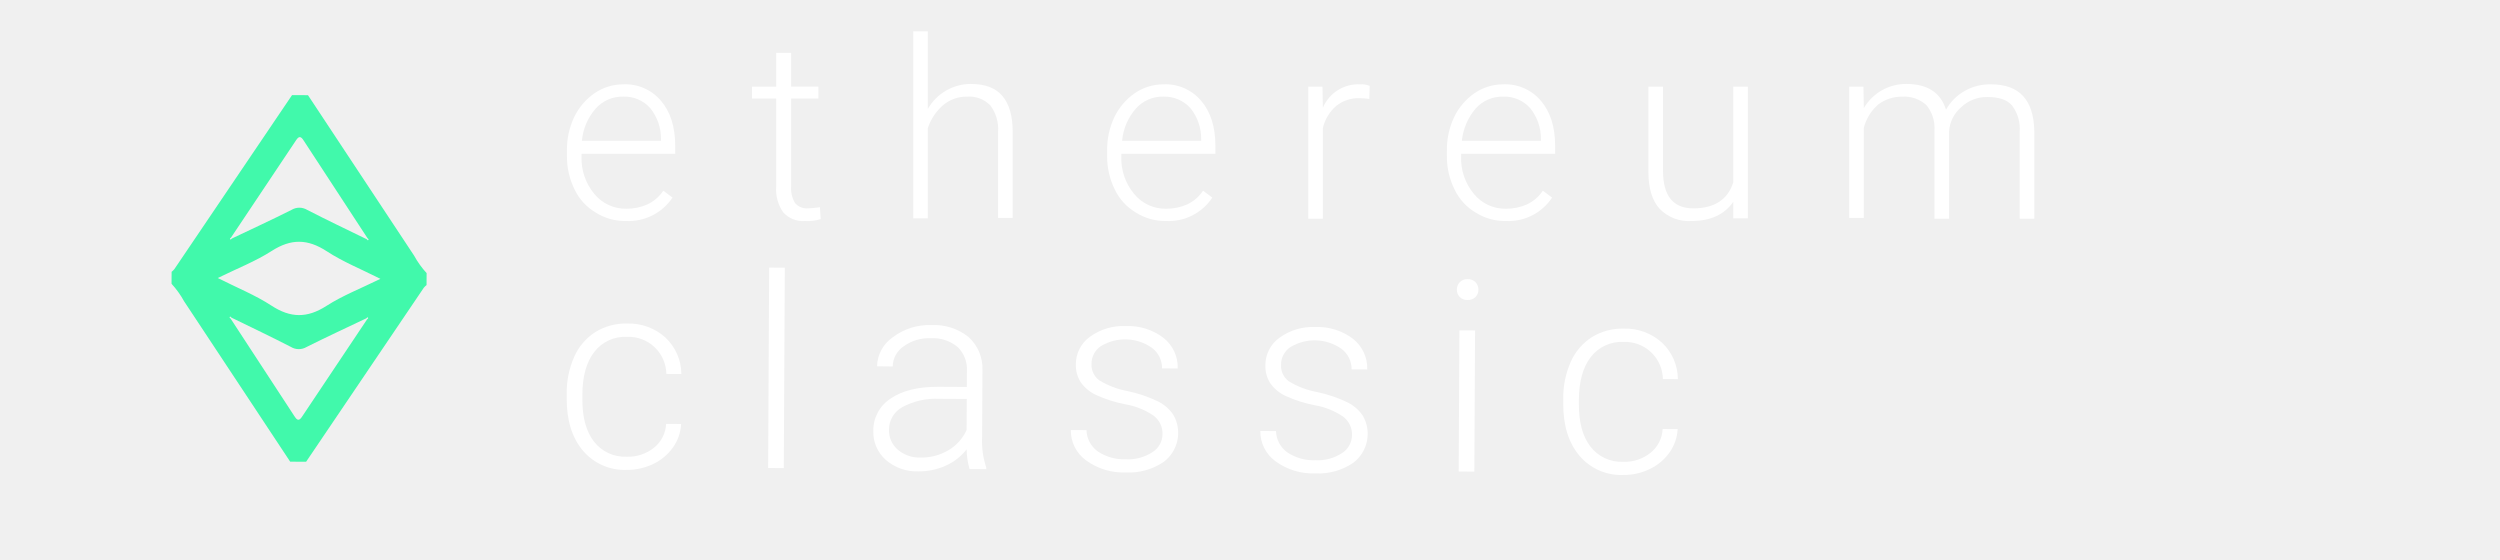
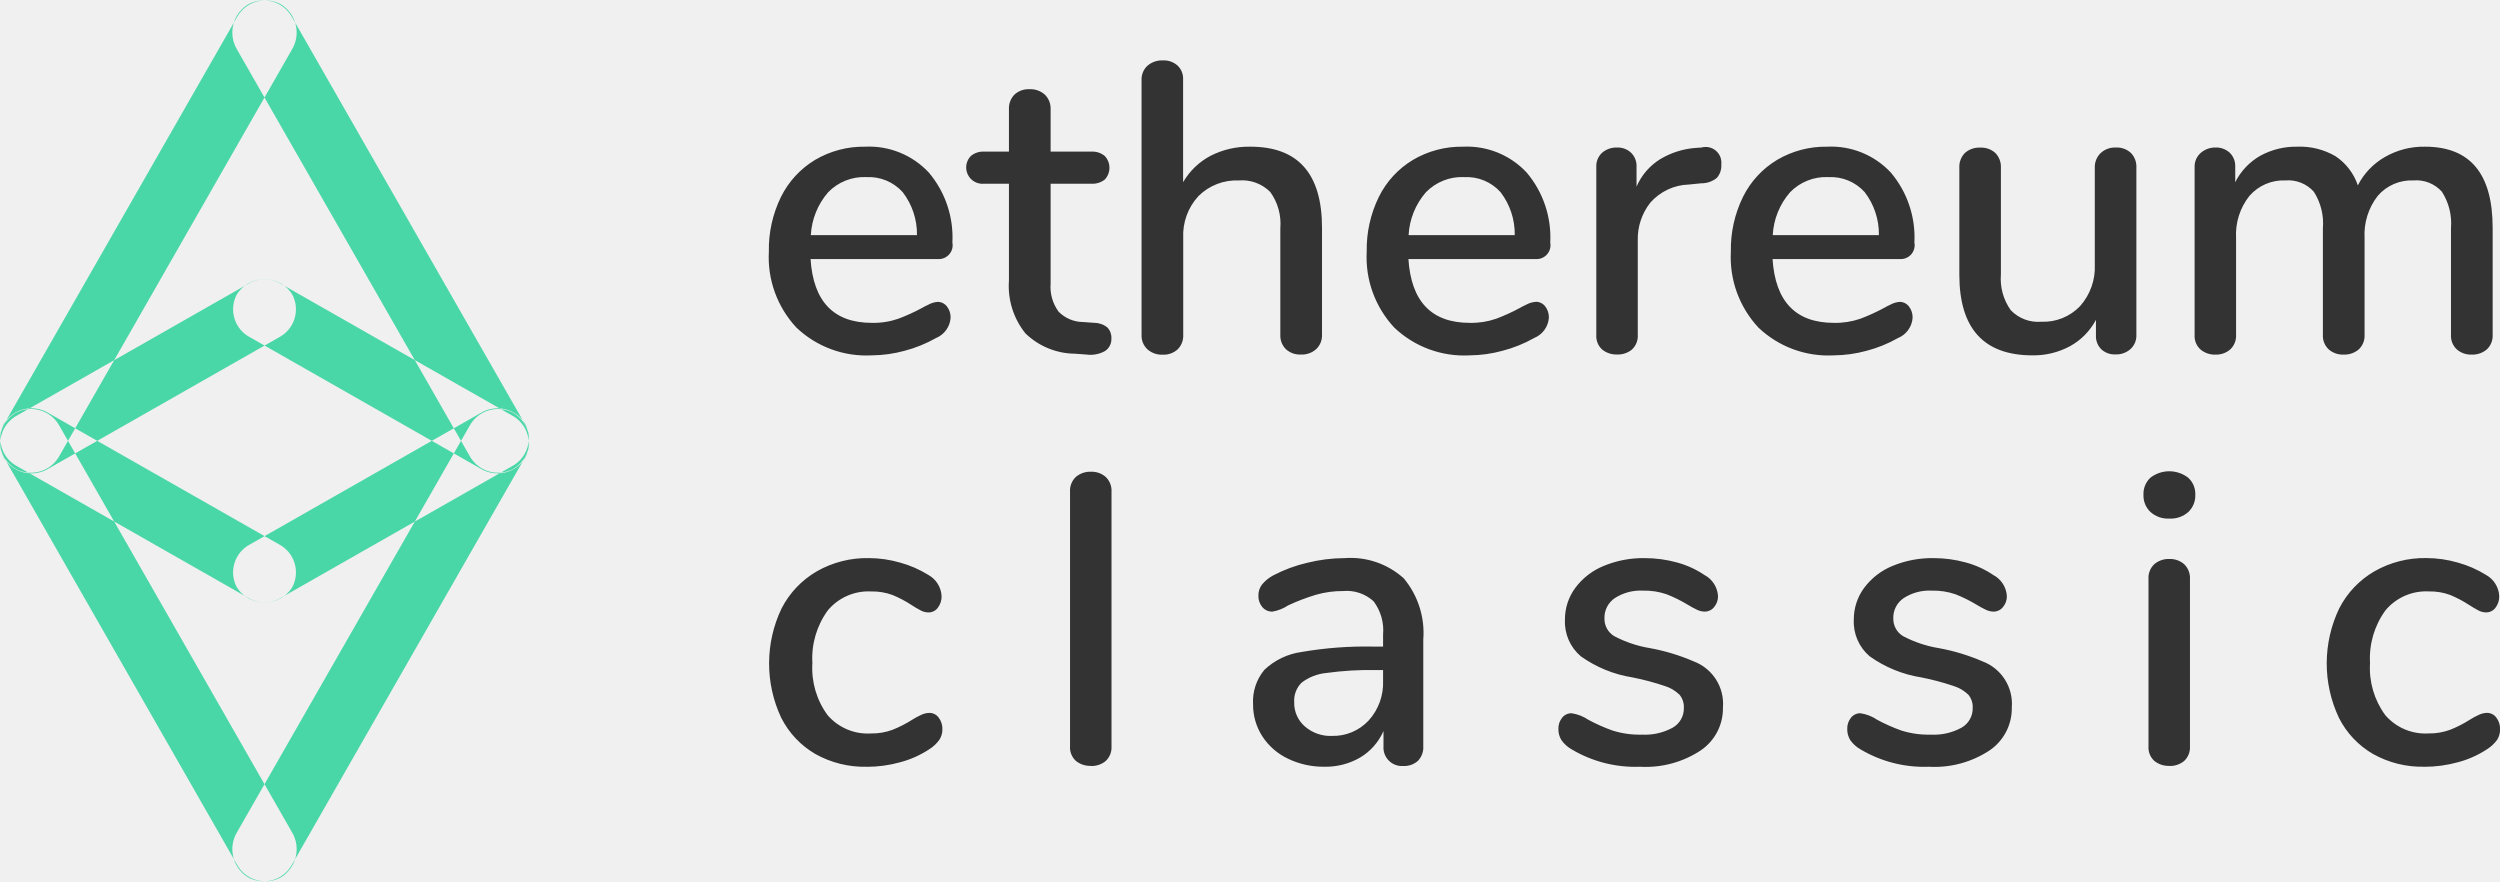
- <svg xmlns="http://www.w3.org/2000/svg" id="Layer_1" data-name="Layer 1" viewBox="0 0 473.958 106">
-   <defs>
-     <style>.cls-1{fill:#fff;}.cls-2{fill:#41f9ab;}</style>
-   </defs>
-   <path class="cls-1" d="M118.69,41.9a10.379,10.379,0,0,1-5.751-1.6,10.136,10.136,0,0,1-4-4.367,13.9,13.9,0,0,1-1.455-6.26V28.654a14.357,14.357,0,0,1,1.382-6.478,11.729,11.729,0,0,1,3.858-4.512,9.6,9.6,0,0,1,5.386-1.675,8.822,8.822,0,0,1,7.206,3.13c1.747,2.038,2.693,4.877,2.693,8.516v1.529h-17.76v.509a10.509,10.509,0,0,0,2.4,7.06,7.658,7.658,0,0,0,6.114,2.839,9.711,9.711,0,0,0,3.931-.8,7.41,7.41,0,0,0,3.057-2.62l1.747,1.31A10.035,10.035,0,0,1,118.69,41.9Zm-.51-23.582a6.73,6.73,0,0,0-5.241,2.256,10.731,10.731,0,0,0-2.62,6.114h14.994V26.4a9.171,9.171,0,0,0-2.038-5.9A6.5,6.5,0,0,0,118.18,18.319Z" />
-   <path class="cls-1" d="M149.987,10.021v6.4h5.168v2.257h-5.168V35.35a5.389,5.389,0,0,0,.728,3.13A2.928,2.928,0,0,0,153.19,39.5a18.653,18.653,0,0,0,2.256-.218l.146,2.256a8.3,8.3,0,0,1-2.984.364,5.012,5.012,0,0,1-4.149-1.674,7.644,7.644,0,0,1-1.31-4.877V18.683h-4.586V16.426h4.586v-6.4Z" />
-   <path class="cls-1" d="M175.9,20.648a9.453,9.453,0,0,1,3.494-3.494,9.279,9.279,0,0,1,4.658-1.237c2.693,0,4.658.728,5.968,2.256s1.965,3.785,1.965,6.769V41.319h-2.765v-16.3a7.518,7.518,0,0,0-1.456-5.022,5.549,5.549,0,0,0-4.44-1.674,6.857,6.857,0,0,0-4.513,1.6,9.844,9.844,0,0,0-2.911,4.367V41.392h-2.766V5.945H175.9v14.7Z" />
-   <path class="cls-1" d="M221.1,41.9a10.373,10.373,0,0,1-5.75-1.6,10.139,10.139,0,0,1-4-4.367,13.9,13.9,0,0,1-1.455-6.26V28.654a14.344,14.344,0,0,1,1.383-6.478,11.718,11.718,0,0,1,3.857-4.512,9.606,9.606,0,0,1,5.386-1.675,8.822,8.822,0,0,1,7.206,3.13c1.747,2.038,2.693,4.877,2.693,8.516v1.529H212.583v.509a10.5,10.5,0,0,0,2.4,7.06,7.656,7.656,0,0,0,6.114,2.839,9.706,9.706,0,0,0,3.93-.8,7.4,7.4,0,0,0,3.057-2.62l1.747,1.31A9.907,9.907,0,0,1,221.1,41.9Zm-.51-23.582a6.728,6.728,0,0,0-5.24,2.256,10.725,10.725,0,0,0-2.621,6.114h14.994V26.4a9.171,9.171,0,0,0-2.038-5.9A6.606,6.606,0,0,0,220.589,18.319Z" />
-   <path class="cls-1" d="M259.6,18.755a15.517,15.517,0,0,0-1.892-.145,6.721,6.721,0,0,0-4.367,1.455,7.886,7.886,0,0,0-2.548,4.222V41.464h-2.766V16.426h2.693l.073,4a7.29,7.29,0,0,1,7.06-4.44,4.116,4.116,0,0,1,1.82.292Z" />
-   <path class="cls-1" d="M285.514,41.9a10.373,10.373,0,0,1-5.75-1.6,10.13,10.13,0,0,1-4-4.367,13.888,13.888,0,0,1-1.456-6.26V28.654a14.358,14.358,0,0,1,1.383-6.478,11.718,11.718,0,0,1,3.857-4.512,9.606,9.606,0,0,1,5.387-1.675,8.82,8.82,0,0,1,7.2,3.13c1.747,2.038,2.693,4.877,2.693,8.516v1.529H277v.509a10.509,10.509,0,0,0,2.4,7.06,7.656,7.656,0,0,0,6.114,2.839,9.7,9.7,0,0,0,3.93-.8,7.4,7.4,0,0,0,3.057-2.62l1.747,1.31A9.906,9.906,0,0,1,285.514,41.9ZM285,18.319a6.729,6.729,0,0,0-5.24,2.256,11.225,11.225,0,0,0-2.62,6.114h14.993V26.4a9.165,9.165,0,0,0-2.038-5.9A6.5,6.5,0,0,0,285,18.319Z" />
-   <path class="cls-1" d="M328.6,38.262c-1.674,2.4-4.294,3.639-7.934,3.639a7.681,7.681,0,0,1-6.041-2.329c-1.383-1.529-2.111-3.858-2.111-6.842v-16.3h2.766v15.94c0,4.731,1.893,7.133,5.75,7.133,4,0,6.551-1.674,7.57-4.949V16.426h2.766V41.392H328.6Z" />
-   <path class="cls-1" d="M353.277,16.426l.073,4.076a9.247,9.247,0,0,1,8.079-4.585c3.931,0,6.478,1.6,7.5,4.876a9.319,9.319,0,0,1,3.567-3.566,9.614,9.614,0,0,1,4.949-1.238c5.386,0,8.079,2.912,8.225,8.808V41.464H382.9V24.942a7.3,7.3,0,0,0-1.456-4.949c-.946-1.092-2.475-1.6-4.658-1.6a7.034,7.034,0,0,0-5.022,1.966,6.623,6.623,0,0,0-2.257,4.585V41.464h-2.766V24.724a6.8,6.8,0,0,0-1.528-4.8,6.251,6.251,0,0,0-4.586-1.6,7.436,7.436,0,0,0-4.512,1.455,8.793,8.793,0,0,0-2.766,4.44V41.319h-2.766V16.426Z" />
-   <path class="cls-1" d="M118.807,86.584A7.81,7.81,0,0,0,124,84.866a6.133,6.133,0,0,0,2.286-4.5l2.845.015a8.375,8.375,0,0,1-1.557,4.456,9.591,9.591,0,0,1-3.763,3.135,11.285,11.285,0,0,1-5.014,1.112,10.338,10.338,0,0,1-8.329-3.7q-3.06-3.677-3.029-9.86l0-.89a16.732,16.732,0,0,1,1.421-6.993,10.677,10.677,0,0,1,3.994-4.679,10.956,10.956,0,0,1,6.056-1.626,10.318,10.318,0,0,1,7.246,2.659,9.556,9.556,0,0,1,3.019,6.916l-2.844-.015a7.16,7.16,0,0,0-7.434-7.037,7.377,7.377,0,0,0-6.235,2.862q-2.229,2.882-2.255,8.1l0,.866q-.026,5.12,2.173,8A7.432,7.432,0,0,0,118.807,86.584Z" />
-   <path class="cls-1" d="M148.594,88.74l-2.968-.015.194-37.991,2.968.015Z" />
-   <path class="cls-1" d="M183.808,88.92a13.982,13.982,0,0,1-.549-3.737,10.319,10.319,0,0,1-3.986,3.108,12.171,12.171,0,0,1-5.113,1.074,8.969,8.969,0,0,1-6.235-2.183,7.006,7.006,0,0,1-2.358-5.454,7.158,7.158,0,0,1,3.284-6.166q3.263-2.26,9.076-2.23l5.367.027.016-3.042a5.861,5.861,0,0,0-1.745-4.522,7.313,7.313,0,0,0-5.149-1.672,8.076,8.076,0,0,0-5.128,1.557,4.7,4.7,0,0,0-2.048,3.8l-2.968-.039a6.882,6.882,0,0,1,3-5.513,11.425,11.425,0,0,1,7.308-2.3,10.422,10.422,0,0,1,7.05,2.274,8.037,8.037,0,0,1,2.627,6.259l-.065,12.664a15.7,15.7,0,0,0,.787,5.816l0,.3Zm-9.289-2.175a9.932,9.932,0,0,0,5.313-1.407,8.444,8.444,0,0,0,3.421-3.816l.03-5.887-5.293-.027a13.268,13.268,0,0,0-6.934,1.584,4.864,4.864,0,0,0-2.52,4.3,4.782,4.782,0,0,0,1.65,3.743A6.29,6.29,0,0,0,174.519,86.745Z" />
-   <path class="cls-1" d="M220.393,82.306a4.22,4.22,0,0,0-1.751-3.547,13.639,13.639,0,0,0-5.319-2.117,24.037,24.037,0,0,1-5.519-1.759,7.362,7.362,0,0,1-2.906-2.4,5.954,5.954,0,0,1-.935-3.418,6.369,6.369,0,0,1,2.673-5.218,10.689,10.689,0,0,1,6.788-2.031,11,11,0,0,1,7.173,2.251,7.1,7.1,0,0,1,2.679,5.789l-2.968-.015a4.791,4.791,0,0,0-1.946-3.918,8.874,8.874,0,0,0-9.645-.309,4.011,4.011,0,0,0-1.786,3.367,3.652,3.652,0,0,0,1.456,3.111,15.57,15.57,0,0,0,5.357,2.044,25.214,25.214,0,0,1,5.827,1.984,7.56,7.56,0,0,1,2.869,2.512,6.869,6.869,0,0,1-1.839,8.945,11.675,11.675,0,0,1-7.146,1.991,11.988,11.988,0,0,1-7.57-2.3,6.966,6.966,0,0,1-2.876-5.74l2.968.015a5.144,5.144,0,0,0,2.168,4.055,8.949,8.949,0,0,0,5.323,1.475,8.411,8.411,0,0,0,5-1.336A4.079,4.079,0,0,0,220.393,82.306Z" />
-   <path class="cls-1" d="M256.324,82.489a4.219,4.219,0,0,0-1.751-3.546,13.639,13.639,0,0,0-5.319-2.117,23.982,23.982,0,0,1-5.519-1.76,7.359,7.359,0,0,1-2.906-2.4,5.95,5.95,0,0,1-.935-3.419,6.364,6.364,0,0,1,2.673-5.217A10.689,10.689,0,0,1,249.355,62a11,11,0,0,1,7.173,2.251,7.1,7.1,0,0,1,2.679,5.789l-2.968-.015a4.79,4.79,0,0,0-1.946-3.918,8.877,8.877,0,0,0-9.645-.31,4.01,4.01,0,0,0-1.786,3.368,3.649,3.649,0,0,0,1.456,3.111,15.552,15.552,0,0,0,5.357,2.043A25.238,25.238,0,0,1,255.5,76.3a7.56,7.56,0,0,1,2.869,2.512,6.869,6.869,0,0,1-1.839,8.945,11.675,11.675,0,0,1-7.146,1.991,11.985,11.985,0,0,1-7.569-2.3,6.968,6.968,0,0,1-2.878-5.74l2.968.015a5.147,5.147,0,0,0,2.169,4.055,8.941,8.941,0,0,0,5.322,1.474,8.4,8.4,0,0,0,5-1.335A4.081,4.081,0,0,0,256.324,82.489Z" />
-   <path class="cls-1" d="M276.2,54.9a1.985,1.985,0,0,1,.552-1.411,1.942,1.942,0,0,1,1.487-.57,1.942,1.942,0,0,1,2.043,2,1.919,1.919,0,0,1-.564,1.4,2,2,0,0,1-1.5.557,1.959,1.959,0,0,1-1.481-.573A1.938,1.938,0,0,1,276.2,54.9Zm3.312,34.509-2.969-.016.137-26.761,2.968.015Z" />
-   <path class="cls-1" d="M307.733,87.551a7.818,7.818,0,0,0,5.191-1.718,6.135,6.135,0,0,0,2.286-4.5l2.844.015A8.374,8.374,0,0,1,316.5,85.8a9.594,9.594,0,0,1-3.764,3.135,11.3,11.3,0,0,1-5.014,1.112,10.337,10.337,0,0,1-8.329-3.7q-3.06-3.675-3.029-9.859l0-.891a16.731,16.731,0,0,1,1.421-6.992,10.665,10.665,0,0,1,3.994-4.679,10.963,10.963,0,0,1,6.056-1.627,10.32,10.32,0,0,1,7.245,2.659,9.564,9.564,0,0,1,3.02,6.917l-2.845-.015a7.162,7.162,0,0,0-7.433-7.038,7.382,7.382,0,0,0-6.235,2.862q-2.23,2.883-2.256,8.1l0,.865q-.027,5.119,2.173,8A7.43,7.43,0,0,0,307.733,87.551Z" />
-   <path class="cls-2" d="M80.878,51.776l-.011,2.266a3.54,3.54,0,0,0-.521.509Q69.183,71.042,58.033,87.541l-3.021-.016q-10.048-15.2-20.106-30.4A17.058,17.058,0,0,0,32.522,53.8l.012-2.267a3.539,3.539,0,0,0,.521-.509Q44.218,34.528,55.367,18.03l3.022.015q10.048,15.2,20.106,30.4A17.156,17.156,0,0,0,80.878,51.776Zm-11.43,8.57c-3.784,1.805-7.592,3.562-11.338,5.444a2.869,2.869,0,0,1-2.953-.016c-3.726-1.919-7.516-3.716-11.282-5.558-.078-.074-.206-.222-.226-.209-.233.155-.1.271.062.376Q49.8,69.695,55.886,79.01c.489.751.862.755,1.36.008q6.171-9.26,12.366-18.5c.158-.1.3-.219.065-.375C69.656,60.127,69.527,60.274,69.448,60.346Zm.078-14.991c.078.073.2.221.226.208.233-.155.095-.271-.062-.376Q63.6,35.875,57.515,26.56c-.489-.75-.863-.754-1.36-.008q-6.171,9.26-12.366,18.5c-.159.1-.3.218-.065.375.02.014.15-.133.228-.206,3.785-1.8,7.593-3.562,11.339-5.443a2.865,2.865,0,0,1,2.952.015C61.97,41.716,65.76,43.512,69.526,45.355ZM41.285,52.707c3.657,1.847,7.11,3.23,10.164,5.226,3.629,2.373,6.779,2.412,10.439.061,3.071-1.972,6.544-3.317,10.227-5.131-3.656-1.846-7.11-3.229-10.163-5.226-3.629-2.372-6.779-2.411-10.44-.061C48.442,49.548,44.968,50.893,41.285,52.707Z" />
+ <svg xmlns="http://www.w3.org/2000/svg" data-name="-e-logo_etc_top" width="85.062" height="30">
+   <path data-name="Прямоугольник, скругл. углы 4" d="M8.44.15a1.1 1.1 0 0 1 1.5.44l7.911 13.823a1.124 1.124 0 0 1-.375 1.534 1.1 1.1 0 0 1-1.5-.44L8.065 1.685A1.124 1.124 0 0 1 8.44.15zm1.12 0a1.1 1.1 0 0 0-1.5.44L.15 14.413a1.124 1.124 0 0 0 .374 1.534 1.1 1.1 0 0 0 1.5-.44l7.91-13.823A1.124 1.124 0 0 0 9.56.15zm-1.5 9.863a1.107 1.107 0 0 1 1.511-.348l7.841 4.466a1.076 1.076 0 0 1 .45 1.465 1.107 1.107 0 0 1-1.511.348L8.51 11.478a1.076 1.076 0 0 1-.451-1.464zm1.882 0a1.107 1.107 0 0 0-1.511-.348L.59 14.131a1.076 1.076 0 0 0-.45 1.465 1.107 1.107 0 0 0 1.511.348l7.841-4.466a1.076 1.076 0 0 0 .449-1.464zM8.44 29.85a1.1 1.1 0 0 0 1.5-.44l7.911-13.823a1.124 1.124 0 0 0-.375-1.534 1.1 1.1 0 0 0-1.5.44L8.065 28.315a1.124 1.124 0 0 0 .375 1.535zm1.12 0a1.1 1.1 0 0 1-1.5-.44L.15 15.587a1.124 1.124 0 0 1 .374-1.534 1.1 1.1 0 0 1 1.5.44l7.91 13.822a1.124 1.124 0 0 1-.374 1.535zm-1.5-9.864a1.107 1.107 0 0 0 1.511.348l7.841-4.466a1.076 1.076 0 0 0 .45-1.465 1.107 1.107 0 0 0-1.511-.348L8.51 18.521a1.076 1.076 0 0 0-.451 1.465zm1.882 0a1.107 1.107 0 0 1-1.511.348L.59 15.868a1.076 1.076 0 0 1-.45-1.465 1.107 1.107 0 0 1 1.511-.348l7.841 4.466a1.076 1.076 0 0 1 .449 1.465z" fill-rule="evenodd" fill="#4ad7a7" />
+   <path data-name="ethereum classic" d="M31.911 10.271a.764.764 0 0 0-.315.091q-.189.091-.231.119a6.5 6.5 0 0 1-.8.364 2.576 2.576 0 0 1-.9.14q-1.946 0-2.086-2.171h4.326a.472.472 0 0 0 .5-.56 3.416 3.416 0 0 0-.8-2.381 2.779 2.779 0 0 0-2.17-.882 3.25 3.25 0 0 0-1.7.448 3.044 3.044 0 0 0-1.162 1.26 4.058 4.058 0 0 0-.413 1.863 3.509 3.509 0 0 0 .938 2.584 3.447 3.447 0 0 0 2.562.945 4.338 4.338 0 0 0 1.113-.154 4.42 4.42 0 0 0 1.071-.434.805.805 0 0 0 .5-.686.6.6 0 0 0-.126-.392.4.4 0 0 0-.322-.154zm-2.436-4.244a1.548 1.548 0 0 1 1.239.511A2.341 2.341 0 0 1 31.2 8h-3.612a2.43 2.43 0 0 1 .588-1.457 1.709 1.709 0 0 1 1.3-.518zm7.77 4.958l-.392-.028a1.182 1.182 0 0 1-.833-.35 1.43 1.43 0 0 1-.273-.966v-3.39h1.386a.671.671 0 0 0 .455-.14.584.584 0 0 0 0-.805.651.651 0 0 0-.455-.147h-1.386V3.717a.654.654 0 0 0-.2-.5.73.73 0 0 0-.518-.182.708.708 0 0 0-.511.182.668.668 0 0 0-.189.5v1.442h-.84a.652.652 0 0 0-.455.147.557.557 0 0 0 .455.945h.84v3.291a2.576 2.576 0 0 0 .56 1.8 2.453 2.453 0 0 0 1.694.693l.378.028a1.013 1.013 0 0 0 .637-.119.483.483 0 0 0 .217-.427.5.5 0 0 0-.133-.371.7.7 0 0 0-.441-.161zm5.292-5.994a2.855 2.855 0 0 0-1.344.308 2.344 2.344 0 0 0-.938.9v-3.5a.609.609 0 0 0-.189-.469.7.7 0 0 0-.5-.175.758.758 0 0 0-.525.182.627.627 0 0 0-.2.49v8.669a.635.635 0 0 0 .2.49.734.734 0 0 0 .518.182.706.706 0 0 0 .511-.182.649.649 0 0 0 .189-.49V8.1a1.962 1.962 0 0 1 .518-1.428 1.828 1.828 0 0 1 1.372-.532 1.349 1.349 0 0 1 1.071.392 1.841 1.841 0 0 1 .343 1.232v3.627a.649.649 0 0 0 .189.49.706.706 0 0 0 .511.182.73.73 0 0 0 .518-.182.635.635 0 0 0 .2-.49V7.75q0-2.759-2.436-2.759zm9.716 5.28a.764.764 0 0 0-.315.091q-.189.091-.231.119a6.5 6.5 0 0 1-.8.364 2.58 2.58 0 0 1-.9.14q-1.946 0-2.086-2.171h4.326a.472.472 0 0 0 .5-.56 3.416 3.416 0 0 0-.8-2.381 2.779 2.779 0 0 0-2.17-.882 3.247 3.247 0 0 0-1.7.448 3.038 3.038 0 0 0-1.162 1.26 4.058 4.058 0 0 0-.413 1.863 3.509 3.509 0 0 0 .938 2.584 3.446 3.446 0 0 0 2.562.945 4.338 4.338 0 0 0 1.113-.154A4.436 4.436 0 0 0 52.2 11.5a.805.805 0 0 0 .5-.686.6.6 0 0 0-.126-.392.4.4 0 0 0-.322-.154zm-2.436-4.244a1.548 1.548 0 0 1 1.239.511A2.341 2.341 0 0 1 51.539 8h-3.612a2.417 2.417 0 0 1 .588-1.457 1.709 1.709 0 0 1 1.3-.518zm8.078-1.008l-.2.014a2.73 2.73 0 0 0-1.2.378 2.058 2.058 0 0 0-.812.938v-.672a.627.627 0 0 0-.189-.483.664.664 0 0 0-.469-.175.755.755 0 0 0-.511.175.622.622 0 0 0-.2.5v5.7a.618.618 0 0 0 .2.5.774.774 0 0 0 .511.168.748.748 0 0 0 .5-.168.627.627 0 0 0 .2-.5v-3.21a1.993 1.993 0 0 1 .427-1.289 1.813 1.813 0 0 1 1.309-.616l.42-.042a.83.83 0 0 0 .532-.182.626.626 0 0 0 .154-.462.534.534 0 0 0-.672-.574zm6.748 5.252a.764.764 0 0 0-.315.091q-.189.091-.231.119a6.5 6.5 0 0 1-.8.364 2.58 2.58 0 0 1-.9.14q-1.946 0-2.086-2.171h4.326a.472.472 0 0 0 .5-.56 3.416 3.416 0 0 0-.8-2.381 2.779 2.779 0 0 0-2.17-.882 3.247 3.247 0 0 0-1.7.448 3.038 3.038 0 0 0-1.162 1.26 4.058 4.058 0 0 0-.413 1.863 3.509 3.509 0 0 0 .938 2.584 3.446 3.446 0 0 0 2.562.945 4.338 4.338 0 0 0 1.113-.154 4.436 4.436 0 0 0 1.071-.434.805.805 0 0 0 .5-.686.6.6 0 0 0-.126-.392.4.4 0 0 0-.322-.154zm-2.436-4.244a1.548 1.548 0 0 1 1.239.511A2.341 2.341 0 0 1 63.929 8h-3.612a2.417 2.417 0 0 1 .588-1.457 1.709 1.709 0 0 1 1.3-.518zm9.786-1.008a.714.714 0 0 0-.518.189.658.658 0 0 0-.2.5V9a1.991 1.991 0 0 1-.5 1.415 1.723 1.723 0 0 1-1.323.532 1.29 1.29 0 0 1-1.036-.392 1.844 1.844 0 0 1-.336-1.218V5.705a.668.668 0 0 0-.189-.5.706.706 0 0 0-.511-.182.726.726 0 0 0-.525.182.668.668 0 0 0-.189.5v3.641q0 2.745 2.492 2.745a2.608 2.608 0 0 0 1.267-.308 2.194 2.194 0 0 0 .889-.9v.532a.622.622 0 0 0 .182.469.657.657 0 0 0 .476.175.732.732 0 0 0 .518-.182.618.618 0 0 0 .2-.476v-5.7a.668.668 0 0 0-.189-.5.706.706 0 0 0-.511-.182zm10.514-.028a2.635 2.635 0 0 0-1.372.357 2.33 2.33 0 0 0-.91.959 1.929 1.929 0 0 0-.763-.994 2.391 2.391 0 0 0-1.295-.322 2.522 2.522 0 0 0-1.26.308 2.14 2.14 0 0 0-.854.9v-.522a.627.627 0 0 0-.189-.483.683.683 0 0 0-.483-.175.744.744 0 0 0-.5.182.616.616 0 0 0-.21.49v5.7a.618.618 0 0 0 .2.5.753.753 0 0 0 .511.175.729.729 0 0 0 .5-.175.634.634 0 0 0 .2-.5V8.1a2.116 2.116 0 0 1 .455-1.436 1.537 1.537 0 0 1 1.225-.525 1.165 1.165 0 0 1 .966.385 1.992 1.992 0 0 1 .308 1.239v3.627a.63.63 0 0 0 .2.5.726.726 0 0 0 .5.175.75.75 0 0 0 .518-.175.634.634 0 0 0 .2-.5V8.1a2.139 2.139 0 0 1 .448-1.436 1.516 1.516 0 0 1 1.218-.525 1.165 1.165 0 0 1 .966.385 1.992 1.992 0 0 1 .308 1.239v3.627a.63.63 0 0 0 .2.5.726.726 0 0 0 .5.175.75.75 0 0 0 .518-.175.634.634 0 0 0 .2-.5V7.75q0-2.759-2.3-2.759zm-53.018 21.1a4.261 4.261 0 0 0 1.134-.154 3.348 3.348 0 0 0 .98-.434 1.245 1.245 0 0 0 .357-.329.64.64 0 0 0 .105-.357.628.628 0 0 0-.126-.4.391.391 0 0 0-.322-.161.688.688 0 0 0-.28.07 2.621 2.621 0 0 0-.308.168 3.978 3.978 0 0 1-.658.336 2.022 2.022 0 0 1-.742.126 1.8 1.8 0 0 1-1.47-.623 2.7 2.7 0 0 1-.518-1.772 2.763 2.763 0 0 1 .525-1.793 1.8 1.8 0 0 1 1.477-.644 1.964 1.964 0 0 1 .721.119 3.856 3.856 0 0 1 .651.343 3.663 3.663 0 0 0 .322.189.559.559 0 0 0 .252.063.391.391 0 0 0 .322-.161.627.627 0 0 0 .126-.4.871.871 0 0 0-.448-.714 3.664 3.664 0 0 0-.959-.42 3.883 3.883 0 0 0-1.071-.154 3.44 3.44 0 0 0-1.764.448 3.093 3.093 0 0 0-1.2 1.26 4.341 4.341 0 0 0-.014 3.725 2.97 2.97 0 0 0 1.162 1.233 3.416 3.416 0 0 0 1.743.434zm7.63-.028a.748.748 0 0 0 .5-.168.627.627 0 0 0 .2-.5v-8.659a.649.649 0 0 0-.2-.511.729.729 0 0 0-.5-.175.755.755 0 0 0-.511.175.639.639 0 0 0-.2.511v8.655a.618.618 0 0 0 .2.5.775.775 0 0 0 .511.168zm8.624-7.073a5.361 5.361 0 0 0-1.274.161 4.8 4.8 0 0 0-1.148.427 1.259 1.259 0 0 0-.385.315.61.61 0 0 0-.119.371.576.576 0 0 0 .133.392.432.432 0 0 0 .343.154 1.371 1.371 0 0 0 .532-.21 6.946 6.946 0 0 1 .952-.364 3.3 3.3 0 0 1 .924-.126 1.349 1.349 0 0 1 1.036.35 1.646 1.646 0 0 1 .322 1.134V22h-.322a12.81 12.81 0 0 0-2.443.182 2.3 2.3 0 0 0-1.274.609 1.681 1.681 0 0 0-.385 1.169 1.978 1.978 0 0 0 .315 1.092 2.117 2.117 0 0 0 .875.763 2.771 2.771 0 0 0 1.232.273 2.333 2.333 0 0 0 1.225-.315 1.968 1.968 0 0 0 .791-.9v.518a.628.628 0 0 0 .672.672.7.7 0 0 0 .5-.175.659.659 0 0 0 .182-.5v-3.624a2.9 2.9 0 0 0-.665-2.087 2.7 2.7 0 0 0-2.023-.686zm-.434 6.05a1.323 1.323 0 0 1-.91-.322 1.052 1.052 0 0 1-.364-.826.858.858 0 0 1 .252-.665 1.649 1.649 0 0 1 .84-.329 10.922 10.922 0 0 1 1.68-.1h.252v.364a1.9 1.9 0 0 1-.49 1.352 1.647 1.647 0 0 1-1.26.525zm10.514 1.05a3.4 3.4 0 0 0 2.037-.553 1.725 1.725 0 0 0 .763-1.464 1.542 1.542 0 0 0-.994-1.569 6.819 6.819 0 0 0-1.47-.448 4.018 4.018 0 0 1-1.239-.413.688.688 0 0 1-.329-.609.8.8 0 0 1 .357-.686 1.606 1.606 0 0 1 .945-.252 2.309 2.309 0 0 1 .819.126 4.724 4.724 0 0 1 .707.35 3.318 3.318 0 0 0 .336.182.613.613 0 0 0 .252.056.4.4 0 0 0 .315-.154.561.561 0 0 0 .133-.378.868.868 0 0 0-.462-.714 3.1 3.1 0 0 0-.938-.427 4.085 4.085 0 0 0-1.092-.147 3.5 3.5 0 0 0-1.4.266 2.271 2.271 0 0 0-.966.749 1.8 1.8 0 0 0-.35 1.086 1.535 1.535 0 0 0 .539 1.239 4.145 4.145 0 0 0 1.771.721 8.771 8.771 0 0 1 1.078.287 1.254 1.254 0 0 1 .511.3.657.657 0 0 1 .147.448.752.752 0 0 1-.378.672 1.963 1.963 0 0 1-1.05.238 3.055 3.055 0 0 1-1-.14 5.879 5.879 0 0 1-.819-.364 1.387 1.387 0 0 0-.574-.224.4.4 0 0 0-.322.154.578.578 0 0 0-.126.378.7.7 0 0 0 .1.378 1.064 1.064 0 0 0 .357.322 4.234 4.234 0 0 0 2.338.588zm9.828 0a3.4 3.4 0 0 0 2.037-.553 1.725 1.725 0 0 0 .763-1.464 1.542 1.542 0 0 0-.994-1.569 6.819 6.819 0 0 0-1.47-.448 4.018 4.018 0 0 1-1.239-.413.688.688 0 0 1-.329-.609.8.8 0 0 1 .357-.686 1.606 1.606 0 0 1 .945-.252 2.309 2.309 0 0 1 .819.126 4.724 4.724 0 0 1 .707.35 3.318 3.318 0 0 0 .336.182.613.613 0 0 0 .252.056.4.4 0 0 0 .315-.154.561.561 0 0 0 .133-.378.868.868 0 0 0-.462-.714 3.1 3.1 0 0 0-.938-.427 4.085 4.085 0 0 0-1.092-.147 3.5 3.5 0 0 0-1.4.266 2.271 2.271 0 0 0-.966.749 1.8 1.8 0 0 0-.35 1.086 1.535 1.535 0 0 0 .539 1.239 4.145 4.145 0 0 0 1.771.721 8.771 8.771 0 0 1 1.078.287 1.254 1.254 0 0 1 .511.3.657.657 0 0 1 .147.448.752.752 0 0 1-.378.672 1.963 1.963 0 0 1-1.05.238 3.055 3.055 0 0 1-1-.14 5.879 5.879 0 0 1-.819-.364 1.387 1.387 0 0 0-.574-.224.4.4 0 0 0-.322.154.578.578 0 0 0-.126.378.7.7 0 0 0 .1.378 1.064 1.064 0 0 0 .357.322 4.234 4.234 0 0 0 2.338.588zm8.162-.028a.748.748 0 0 0 .5-.168.63.63 0 0 0 .2-.5v-5.689a.652.652 0 0 0-.2-.511.73.73 0 0 0-.5-.175.753.753 0 0 0-.511.175.636.636 0 0 0-.2.511v5.686a.615.615 0 0 0 .2.5.773.773 0 0 0 .511.168zm0-8.417a.9.9 0 0 0 .644-.224.772.772 0 0 0 .238-.588.739.739 0 0 0-.245-.581 1.053 1.053 0 0 0-1.281 0 .748.748 0 0 0-.238.581.769.769 0 0 0 .238.588.9.9 0 0 0 .644.224zm8.68 8.445a4.272 4.272 0 0 0 1.134-.154 3.36 3.36 0 0 0 .98-.434 1.258 1.258 0 0 0 .357-.329.648.648 0 0 0 .1-.357.628.628 0 0 0-.126-.4.393.393 0 0 0-.322-.161.684.684 0 0 0-.28.07 2.47 2.47 0 0 0-.308.168 4.018 4.018 0 0 1-.658.336 2.026 2.026 0 0 1-.742.126 1.8 1.8 0 0 1-1.47-.623 2.7 2.7 0 0 1-.518-1.772 2.763 2.763 0 0 1 .525-1.793 1.8 1.8 0 0 1 1.477-.644 1.964 1.964 0 0 1 .721.119 3.933 3.933 0 0 1 .651.343 3.522 3.522 0 0 0 .322.189.559.559 0 0 0 .252.063.392.392 0 0 0 .322-.161.627.627 0 0 0 .126-.4.873.873 0 0 0-.448-.714 3.671 3.671 0 0 0-.96-.42 3.881 3.881 0 0 0-1.07-.154 3.44 3.44 0 0 0-1.764.448 3.08 3.08 0 0 0-1.2 1.26 4.332 4.332 0 0 0-.014 3.725 2.958 2.958 0 0 0 1.162 1.233 3.411 3.411 0 0 0 1.743.434z" fill="#333" fill-rule="evenodd" />
</svg>
